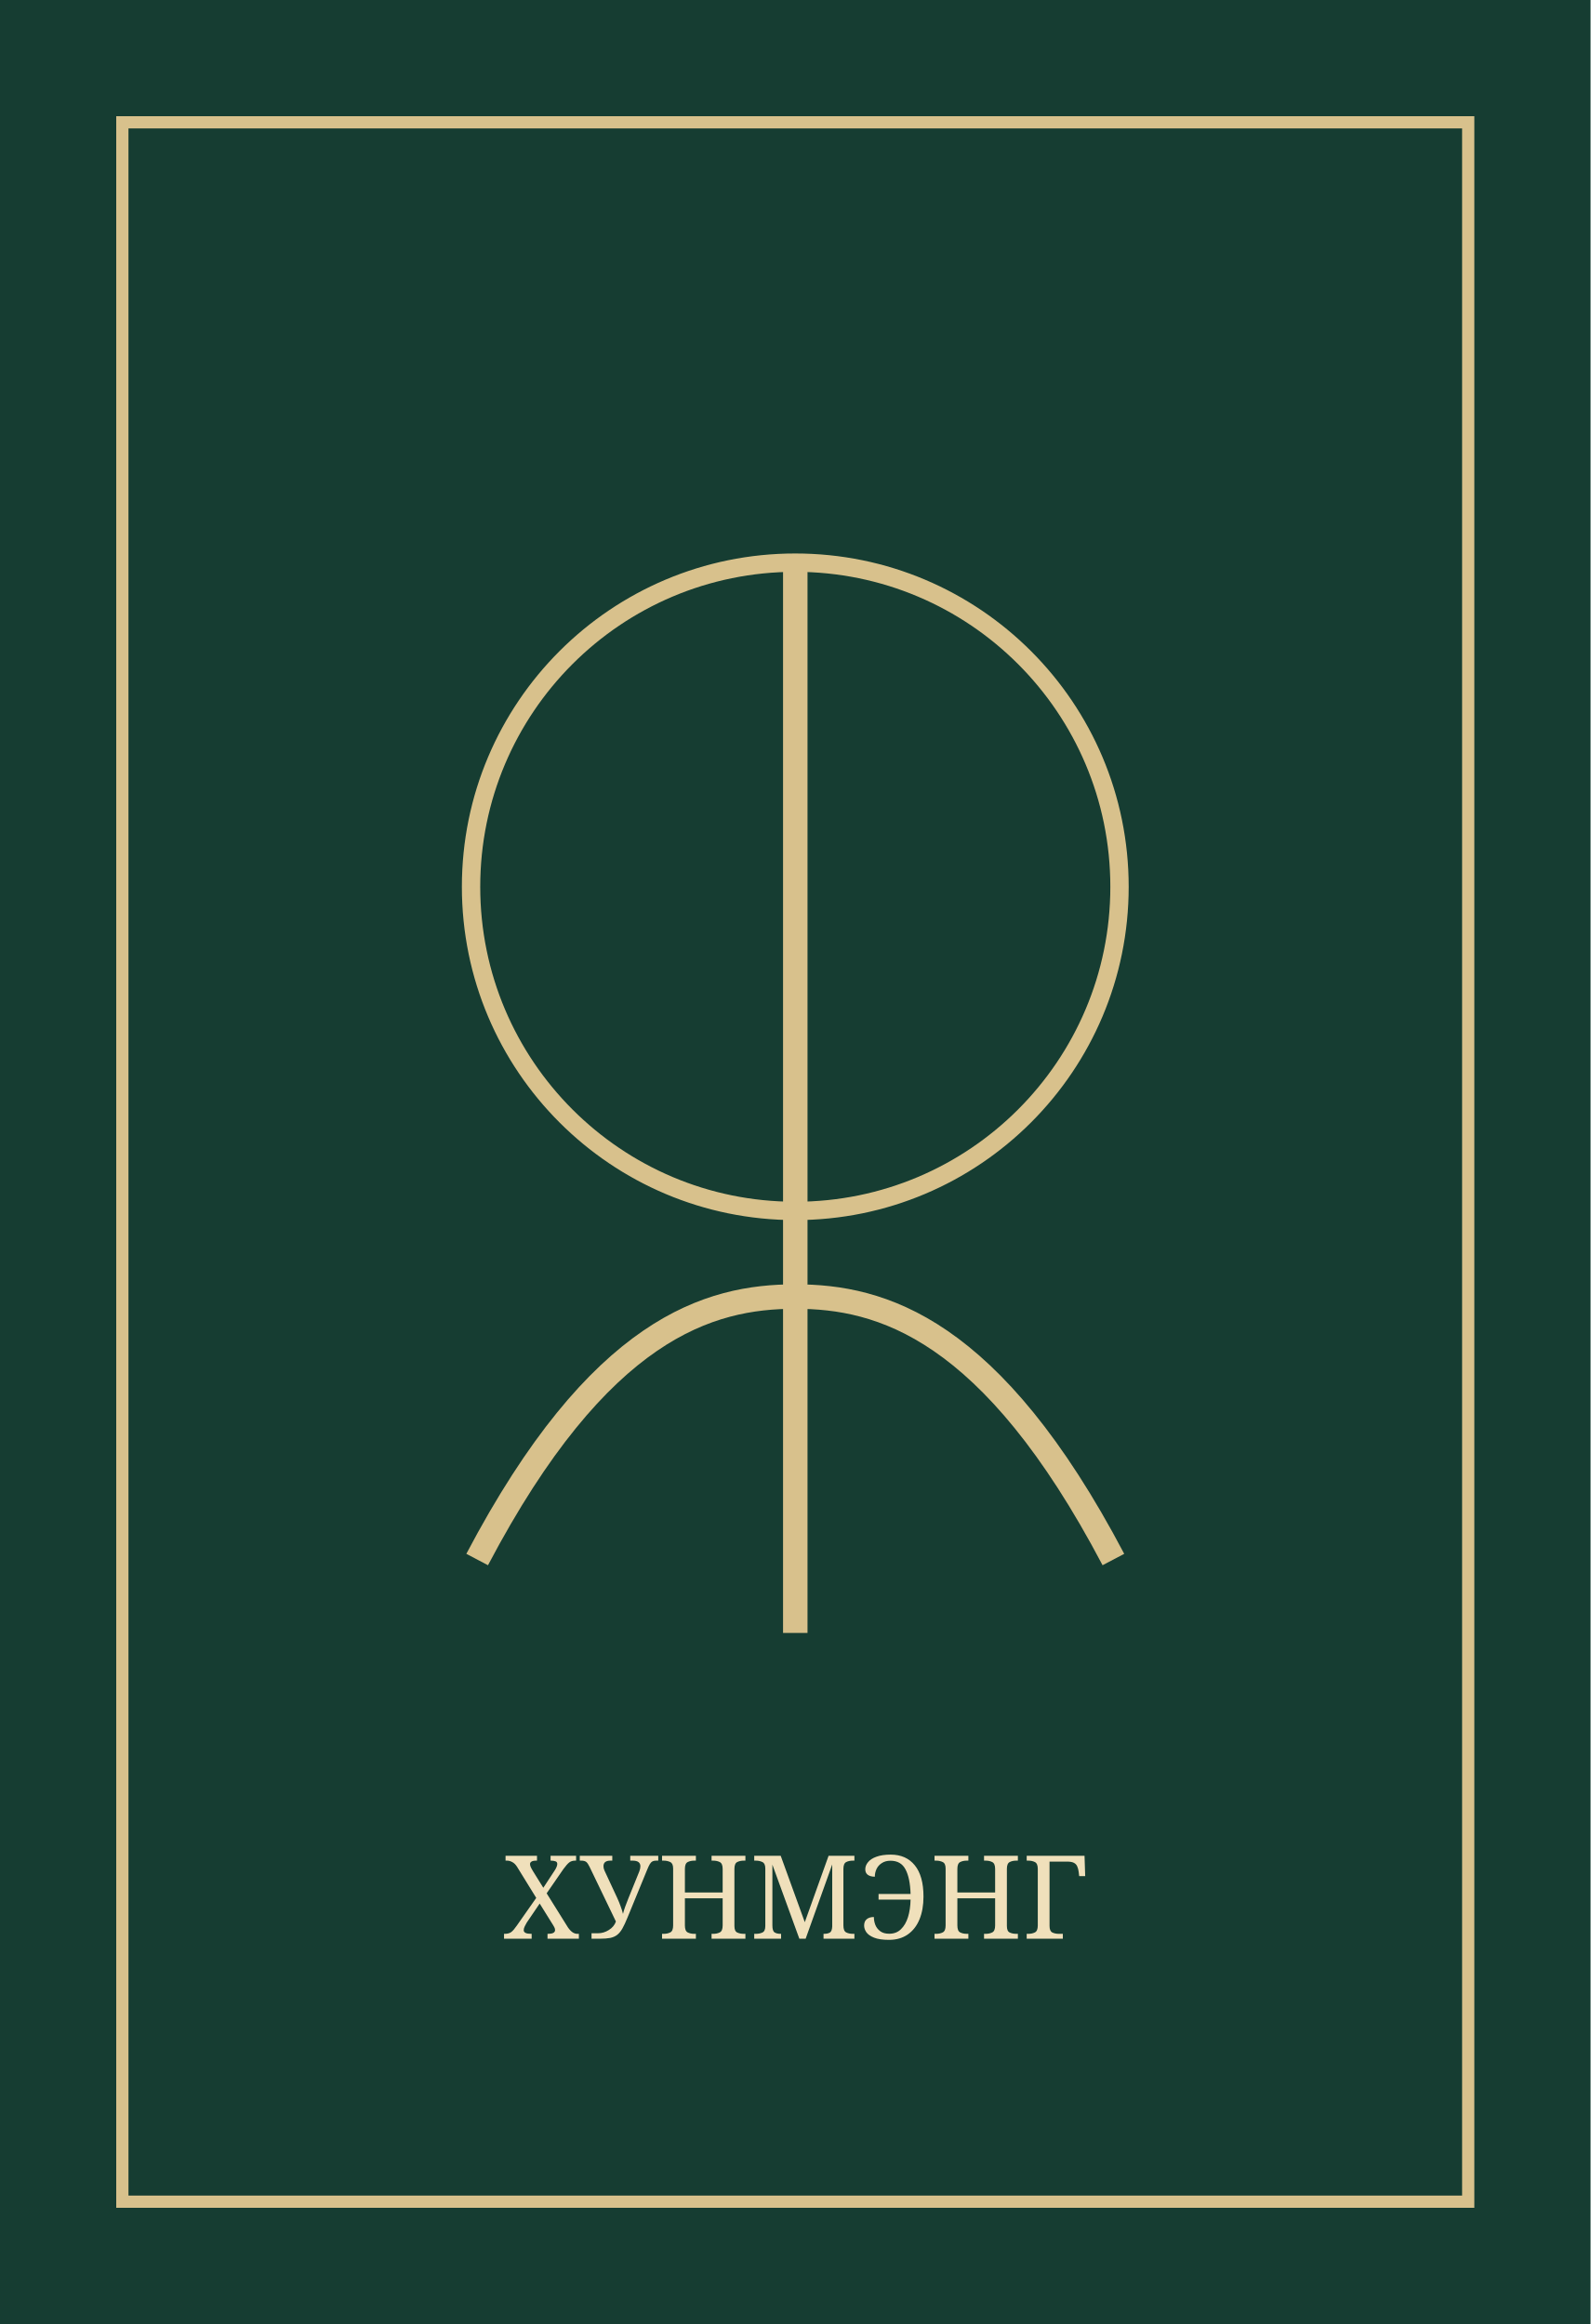
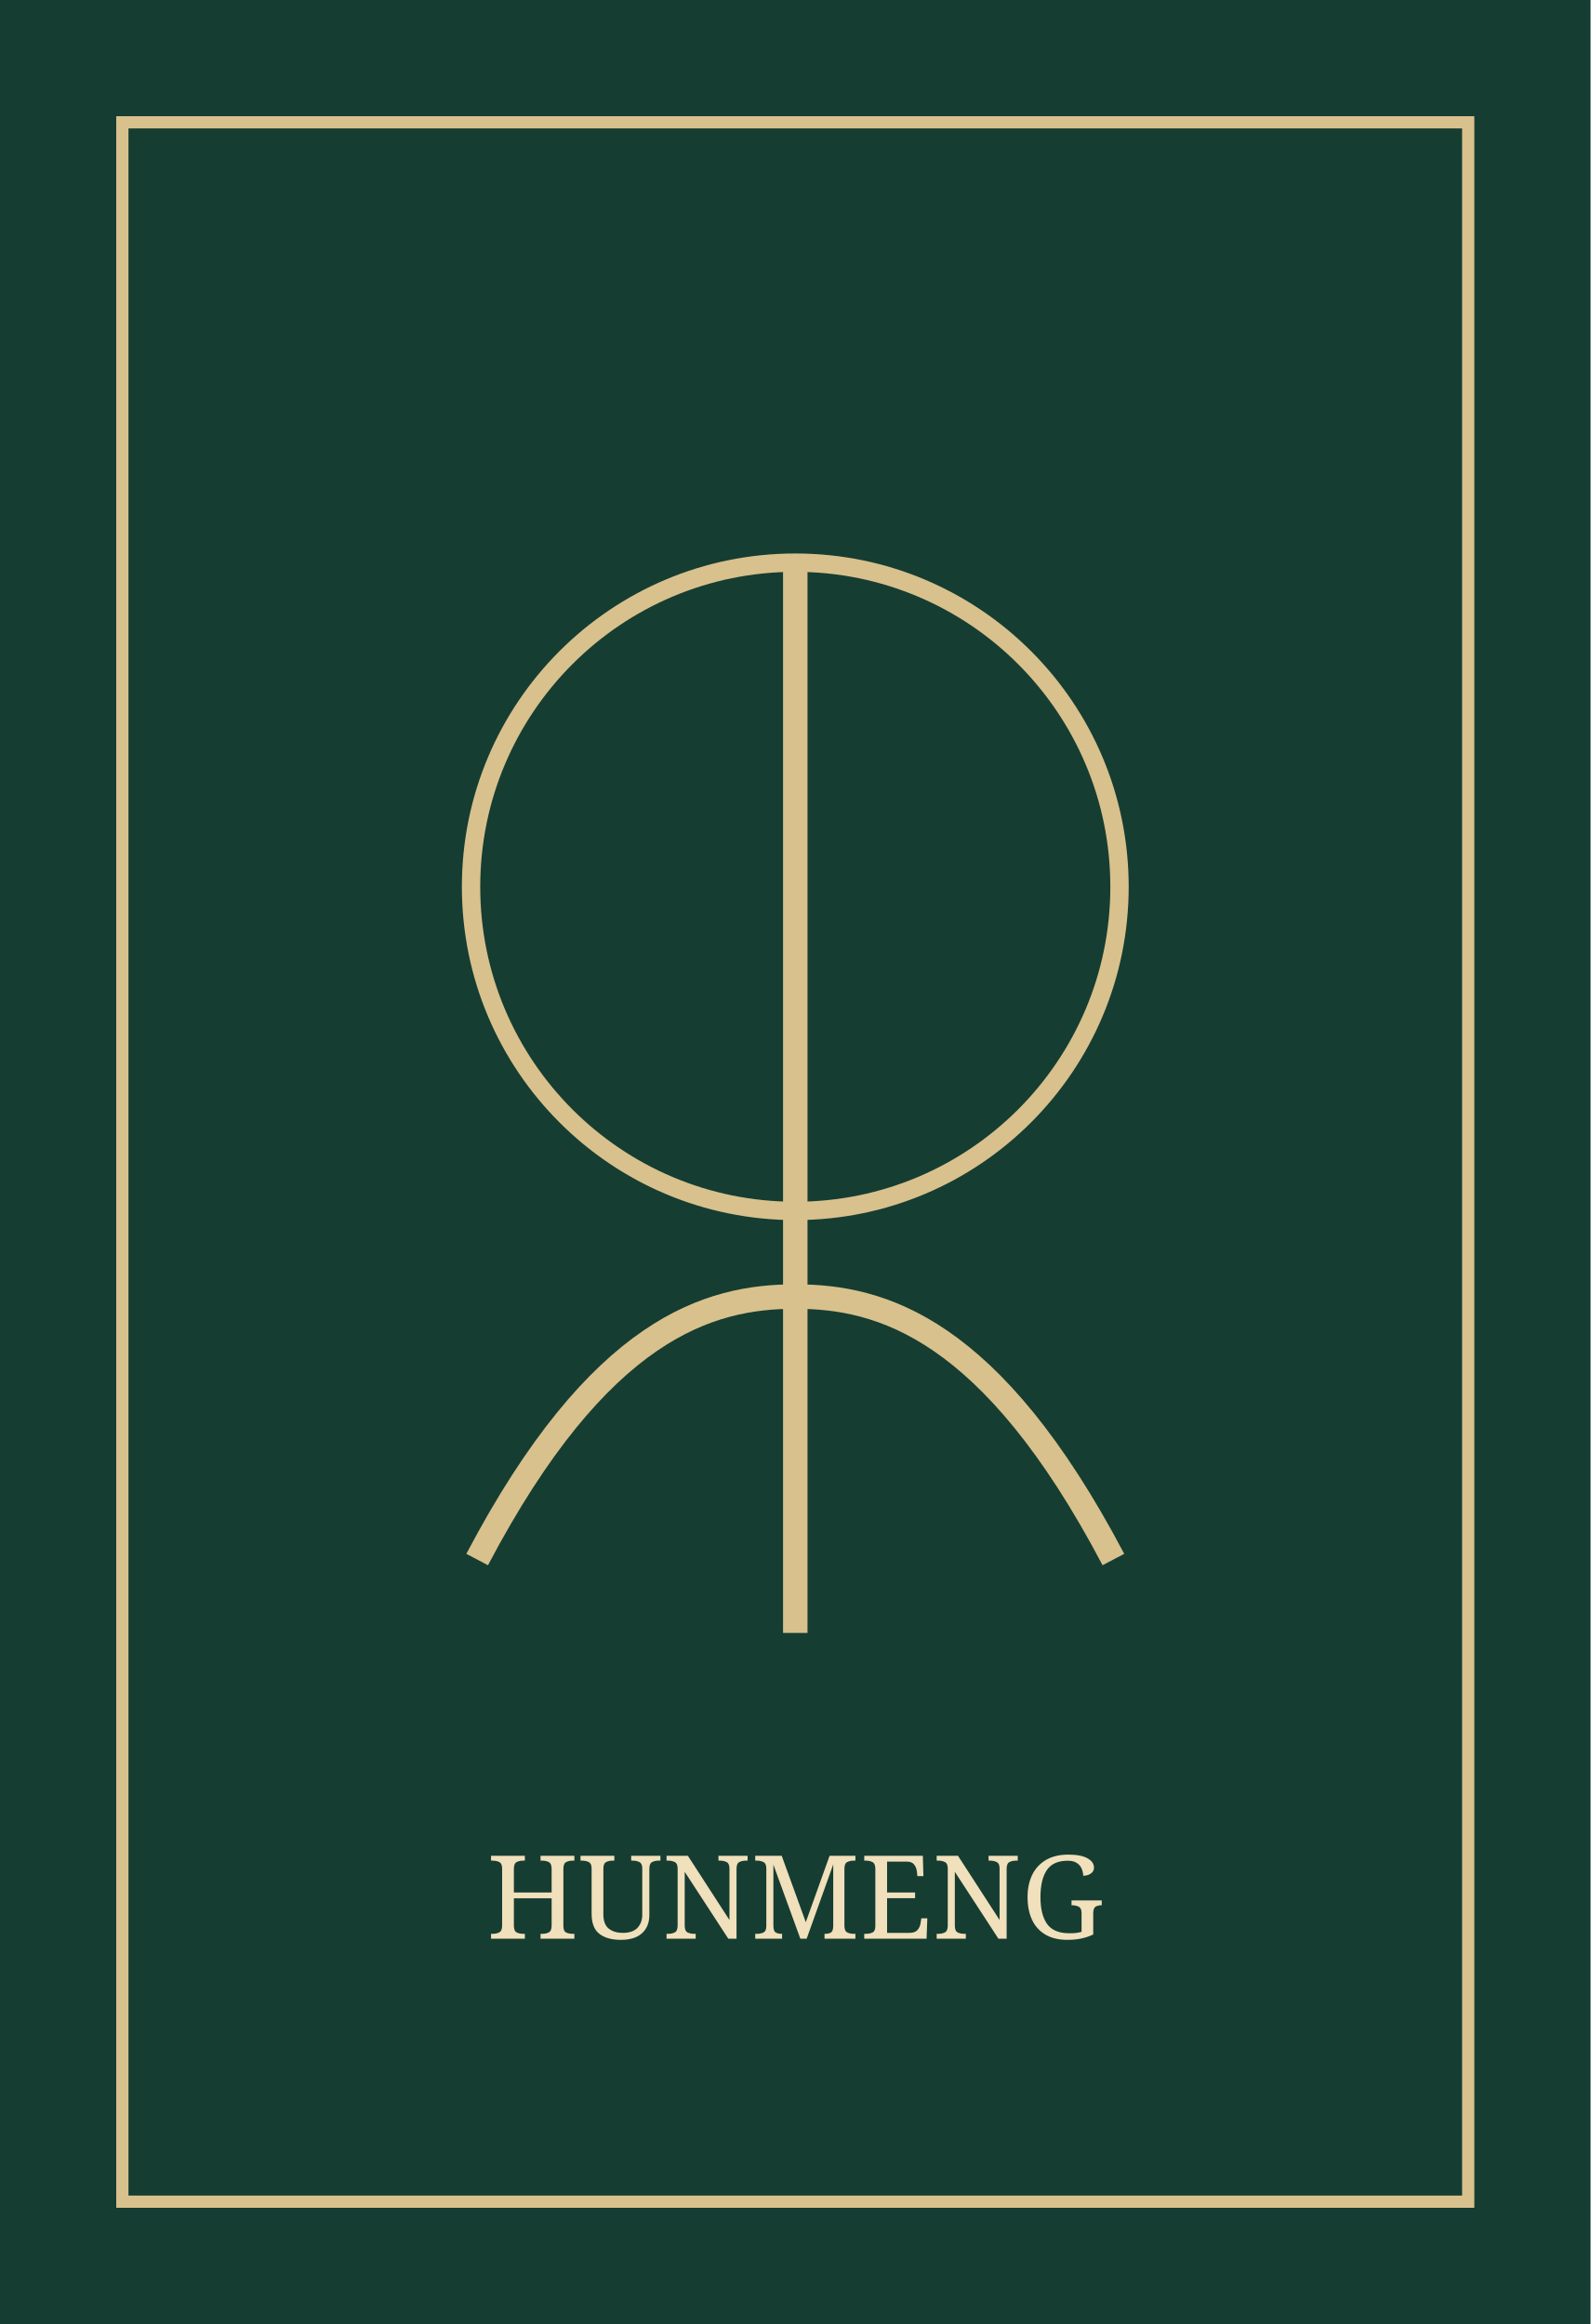
<svg xmlns="http://www.w3.org/2000/svg" width="260" height="380" viewBox="0 0 260 380">
  <rect width="260" height="380" fill="#163d32" />
  <rect x="20" y="20" width="220" height="340" fill="none" stroke="#d8c18c" stroke-width="2" />
  <circle cx="130" cy="145" r="53" fill="none" stroke="#d8c18c" stroke-width="3" />
  <path d="M78 255c20-38 38-43 52-43s32 5 52 43M130 93v174" fill="none" stroke="#d8c18c" stroke-width="4" />
-   <text x="130" y="317" text-anchor="middle" font-family="serif" font-size="19" fill="#f0e0bb">ХУНМЭНГ</text>
+   <text x="130" y="317" text-anchor="middle" font-family="serif" font-size="19" fill="#f0e0bb">HUNMENG</text>
</svg>
